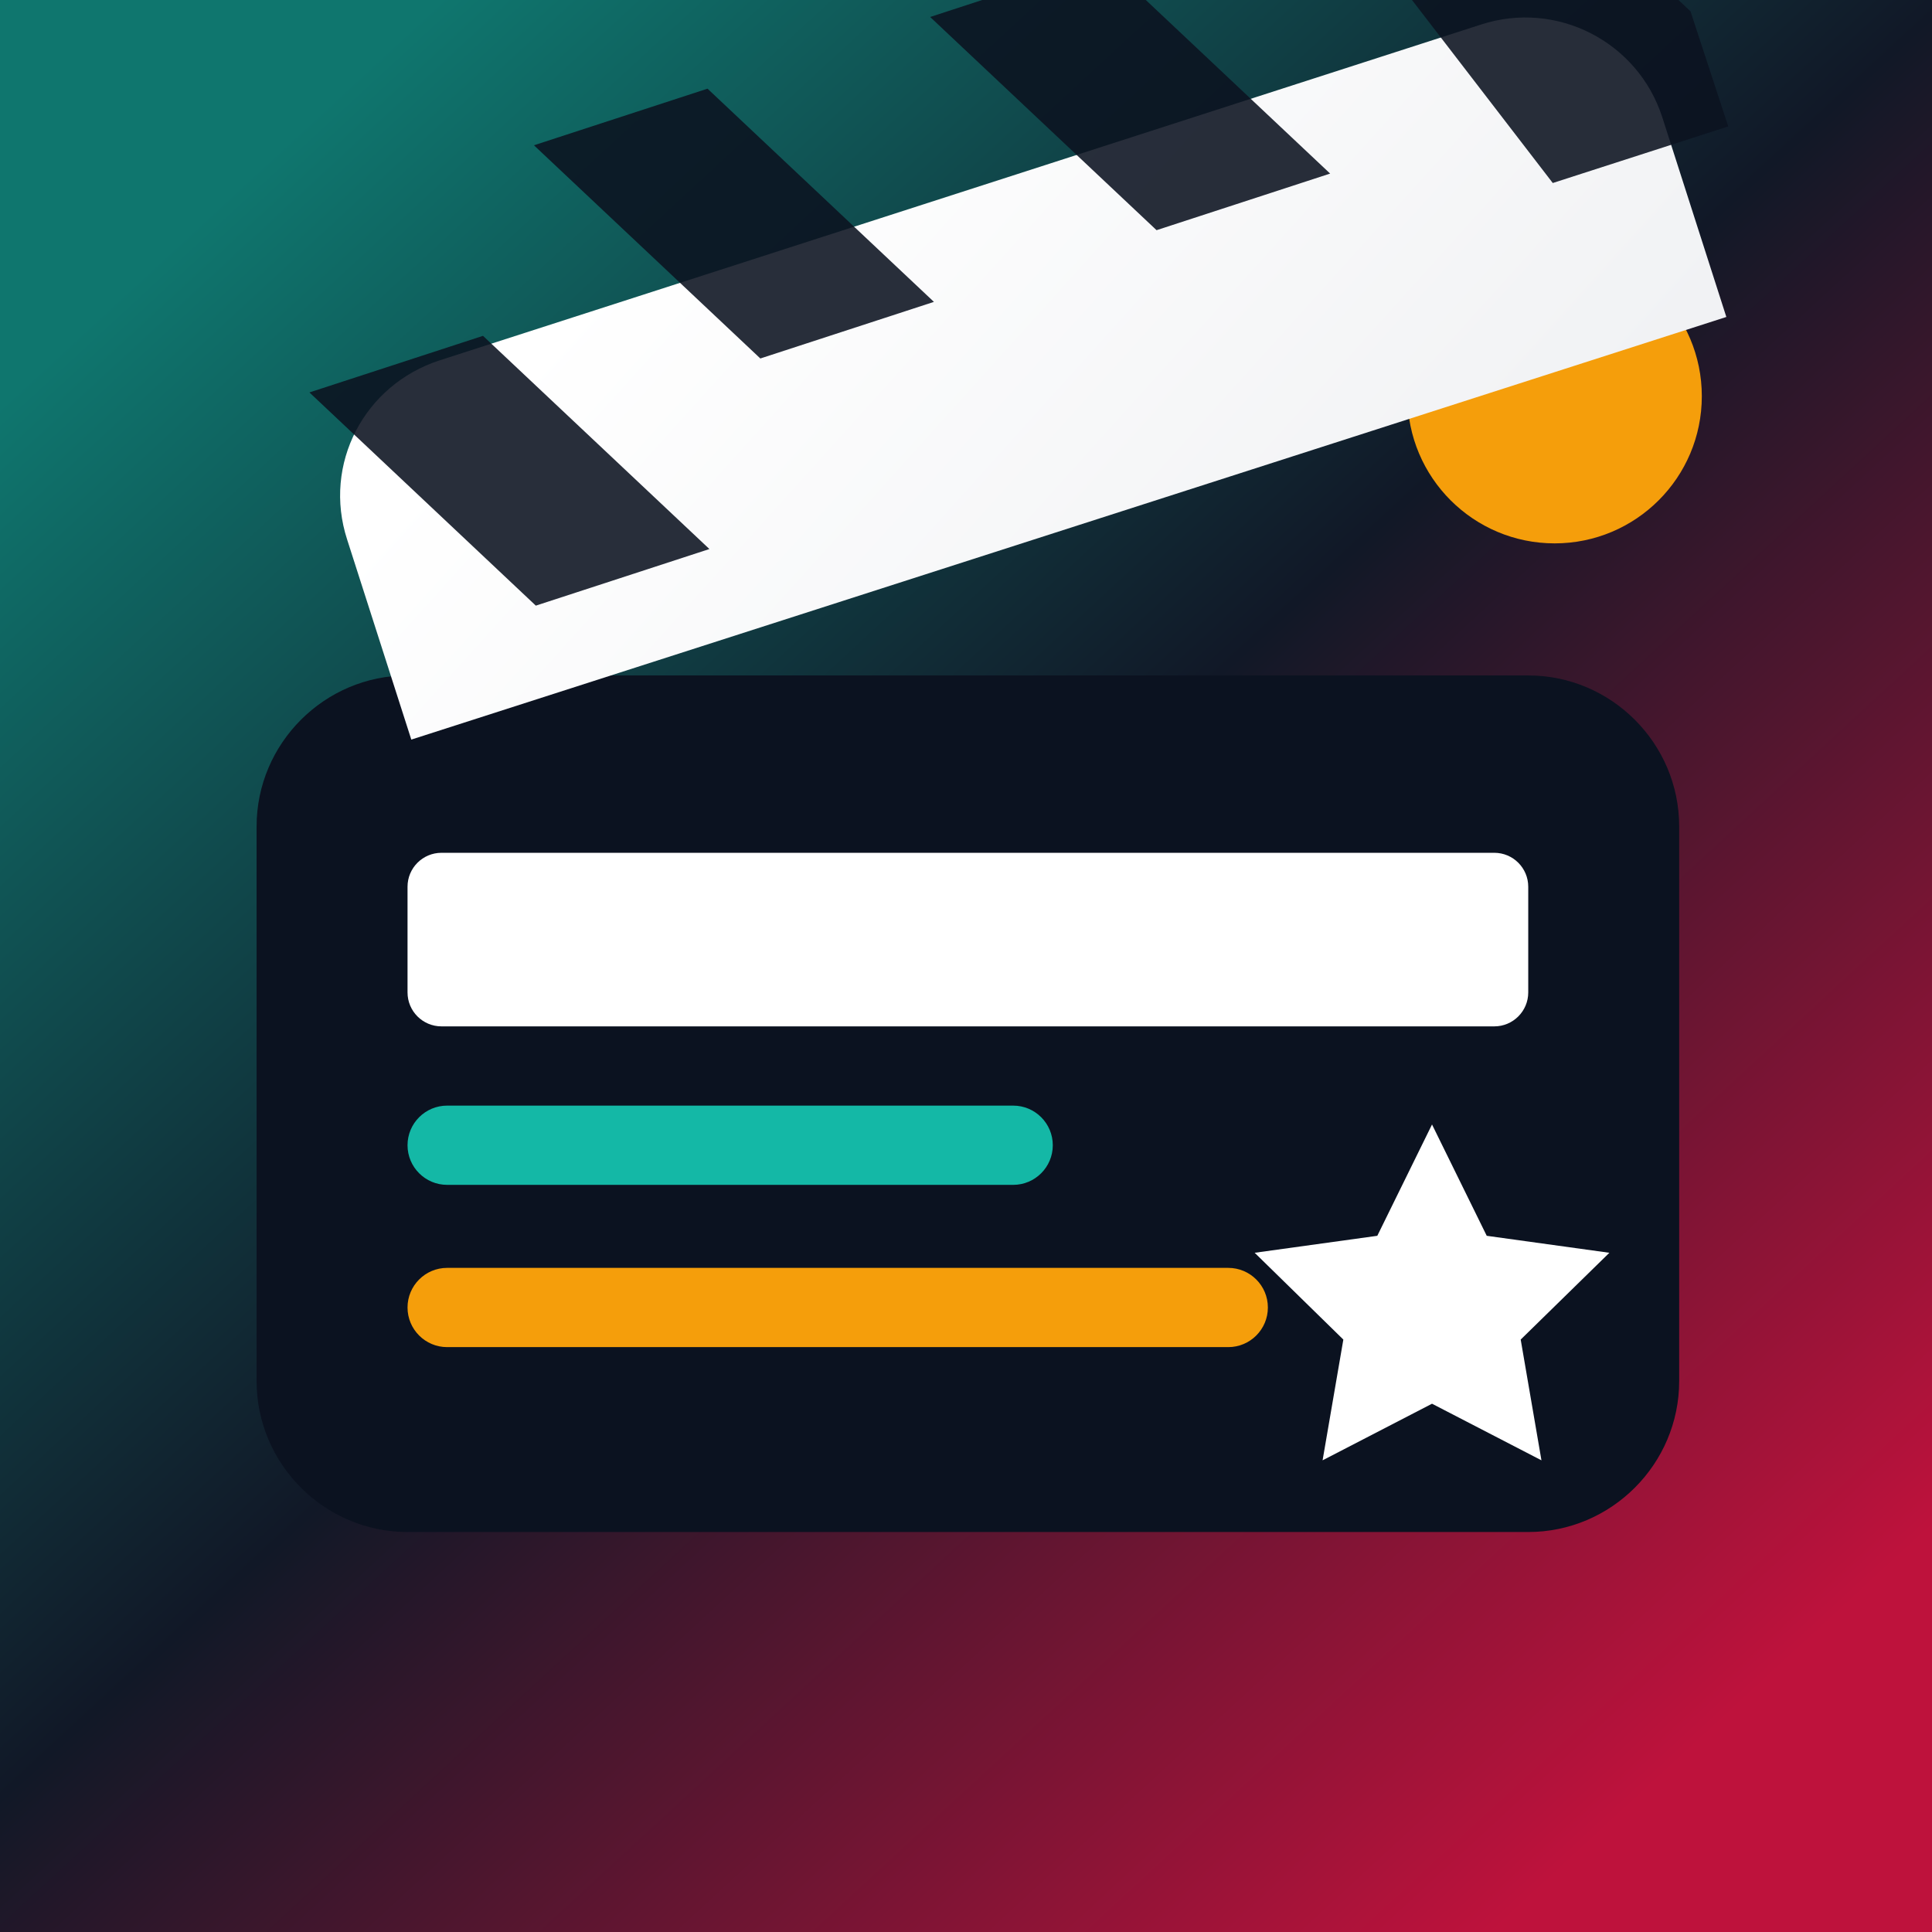
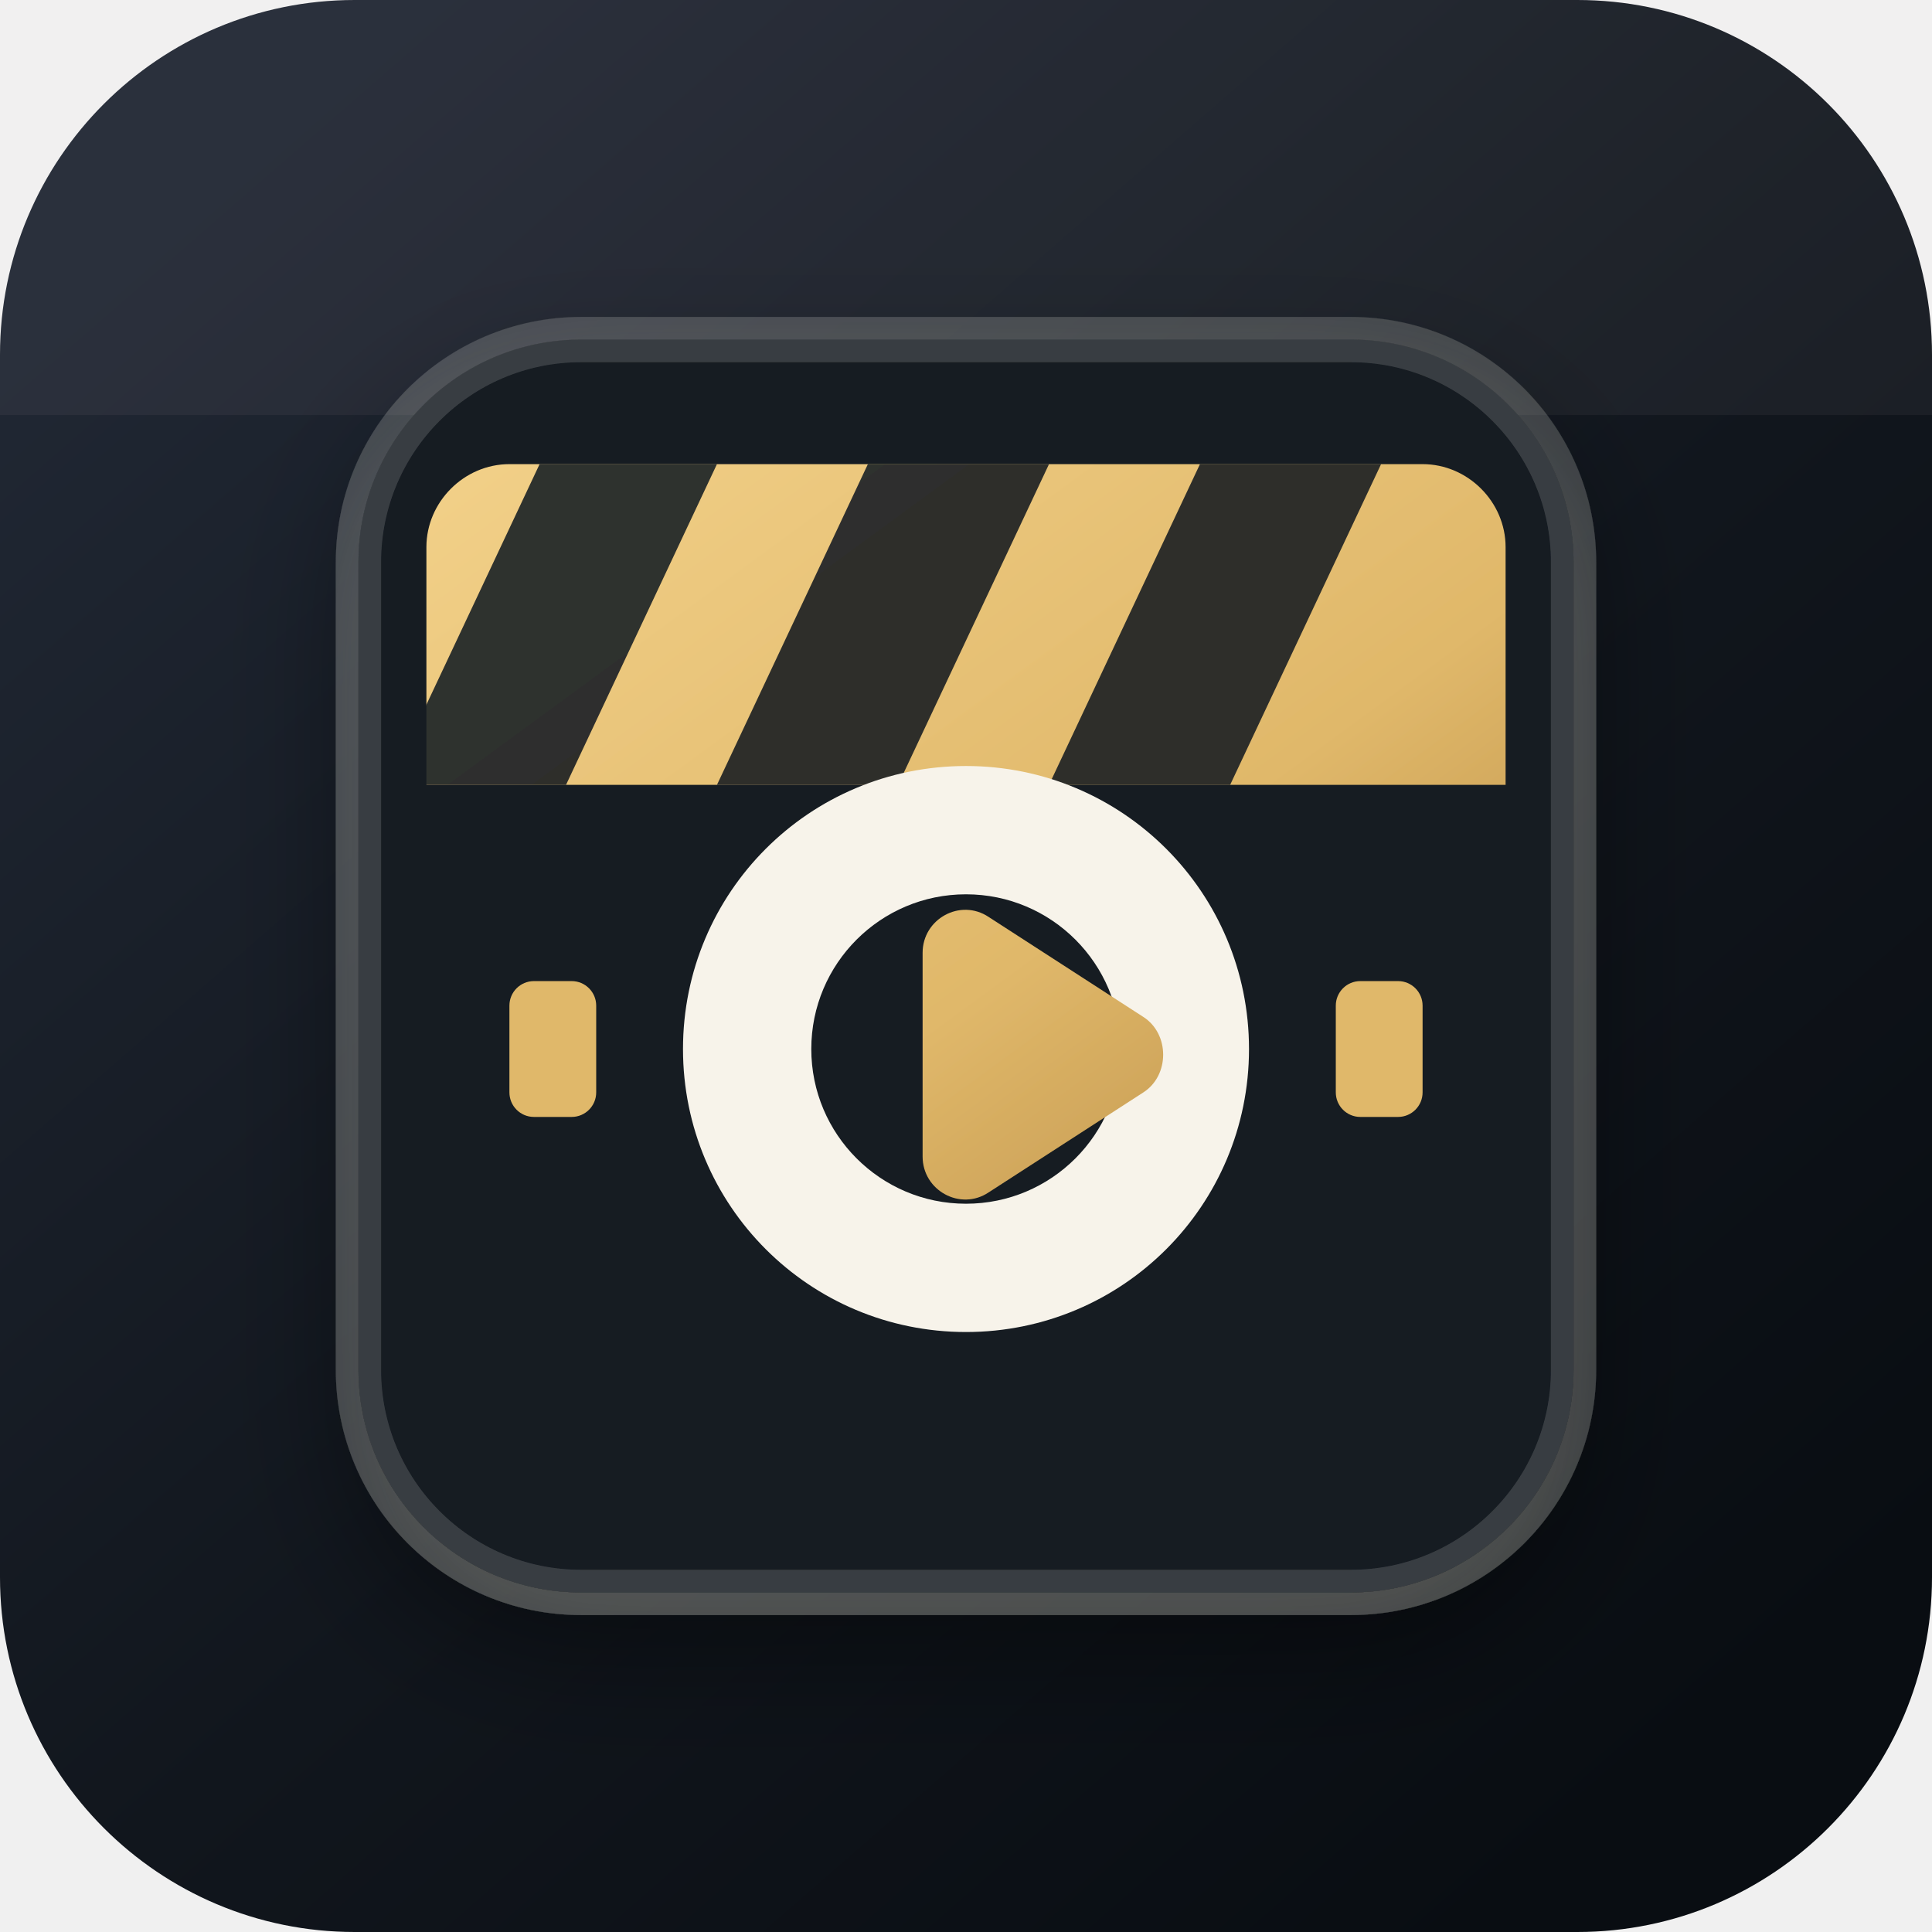
<svg xmlns="http://www.w3.org/2000/svg" viewBox="0 0 1024 1024" role="img" aria-labelledby="title desc">
  <defs>
-     <linearGradient id="bg" x1="128" y1="96" x2="896" y2="928" gradientUnits="userSpaceOnUse">
-       <stop offset="0" stop-color="#0f766e" />
-       <stop offset=".48" stop-color="#111827" />
-       <stop offset="1" stop-color="#be123c" />
+     <linearGradient id="bg" x1="128" y1="80" x2="880" y2="944" gradientUnits="userSpaceOnUse">
+       <stop offset="0" stop-color="#202733" />
+       <stop offset=".56" stop-color="#11161d" />
+       <stop offset="1" stop-color="#090d12" />
    </linearGradient>
-     <linearGradient id="slate" x1="208" y1="264" x2="820" y2="816" gradientUnits="userSpaceOnUse">
-       <stop offset="0" stop-color="#ffffff" />
-       <stop offset="1" stop-color="#e5e7eb" />
+     <linearGradient id="gold" x1="256" y1="168" x2="760" y2="856" gradientUnits="userSpaceOnUse">
+       <stop offset="0" stop-color="#f4d38c" />
+       <stop offset=".52" stop-color="#e0b86a" />
+       <stop offset="1" stop-color="#9f6f2d" />
    </linearGradient>
+     <filter id="softShadow" x="-20%" y="-20%" width="140%" height="140%">
+       <feDropShadow dx="0" dy="28" stdDeviation="34" flood-color="#020408" flood-opacity=".45" />
+     </filter>
  </defs>
-   <rect width="1024" height="1024" fill="url(#bg)" />
-   <circle cx="824" cy="210" r="78" fill="#f59e0b" />
-   <path fill="#0b1220" d="M216 358h594c44 0 80 36 80 80v294c0 44-36 80-80 80H216c-44 0-80-36-80-80V438c0-44 36-80 80-80Z" />
-   <path fill="url(#slate)" d="M184 286c-13-40 9-82 49-95l552-178c40-13 83 9 96 49l34 106-697 224-34-106Z" />
-   <path fill="#0b1220" d="m283 77 92-30 120 113-92 30L283 77Zm210-68 92-30 120 113-92 30L493 9Zm210-68 92-30 101 95 20 61-93 30L703-59ZM164 208l92-30 120 113-92 30-120-113Z" opacity=".88" />
-   <rect x="216" y="452" width="594" height="92" rx="18" fill="#ffffff" />
-   <rect x="216" y="586" width="342" height="42" rx="21" fill="#14b8a6" />
-   <rect x="216" y="672" width="456" height="42" rx="21" fill="#f59e0b" />
-   <path fill="#ffffff" d="m759 596 29 59 65 9-47 46 11 64-58-30-58 30 11-64-47-46 65-9 29-59Z" />
+   <rect width="1024" height="1024" rx="188" fill="url(#bg)" />
+   <path fill="#f7f3ea" opacity=".05" d="M0 0h1024v220H0z" />
+   <g filter="url(#softShadow)">
+     <rect x="190" y="180" width="644" height="664" rx="118" fill="#151b22" stroke="#f7f3ea" stroke-opacity=".16" stroke-width="24" />
+     <path fill="url(#gold)" d="M270 246h484c24 0 44 20 44 44v126H226V290c0-24 20-44 44-44Z" />
+     <path fill="#151b22" d="M286 246h94l-80 170h-94l80-170Zm174 0h96l-80 170h-96l80-170Zm176 0h96l-80 170h-96l80-170Z" opacity=".88" />
+     <path fill="#f7f3ea" d="M362 556c0-83 67-150 150-150s150 67 150 150-67 150-150 150-150-67-150-150Zm68 0a82 82 0 1 0 164 0 82 82 0 0 0-164 0Z" />
+     <path fill="url(#gold)" d="M489 505c0-18 20-29 35-19l82 53c14 9 14 31 0 40l-82 53c-15 10-35-1-35-19V505Z" />
+     <rect x="270" y="520" width="46" height="72" rx="13" fill="#e0b86a" />
+     <rect x="708" y="520" width="46" height="72" rx="13" fill="#e0b86a" />
+   </g>
</svg>
